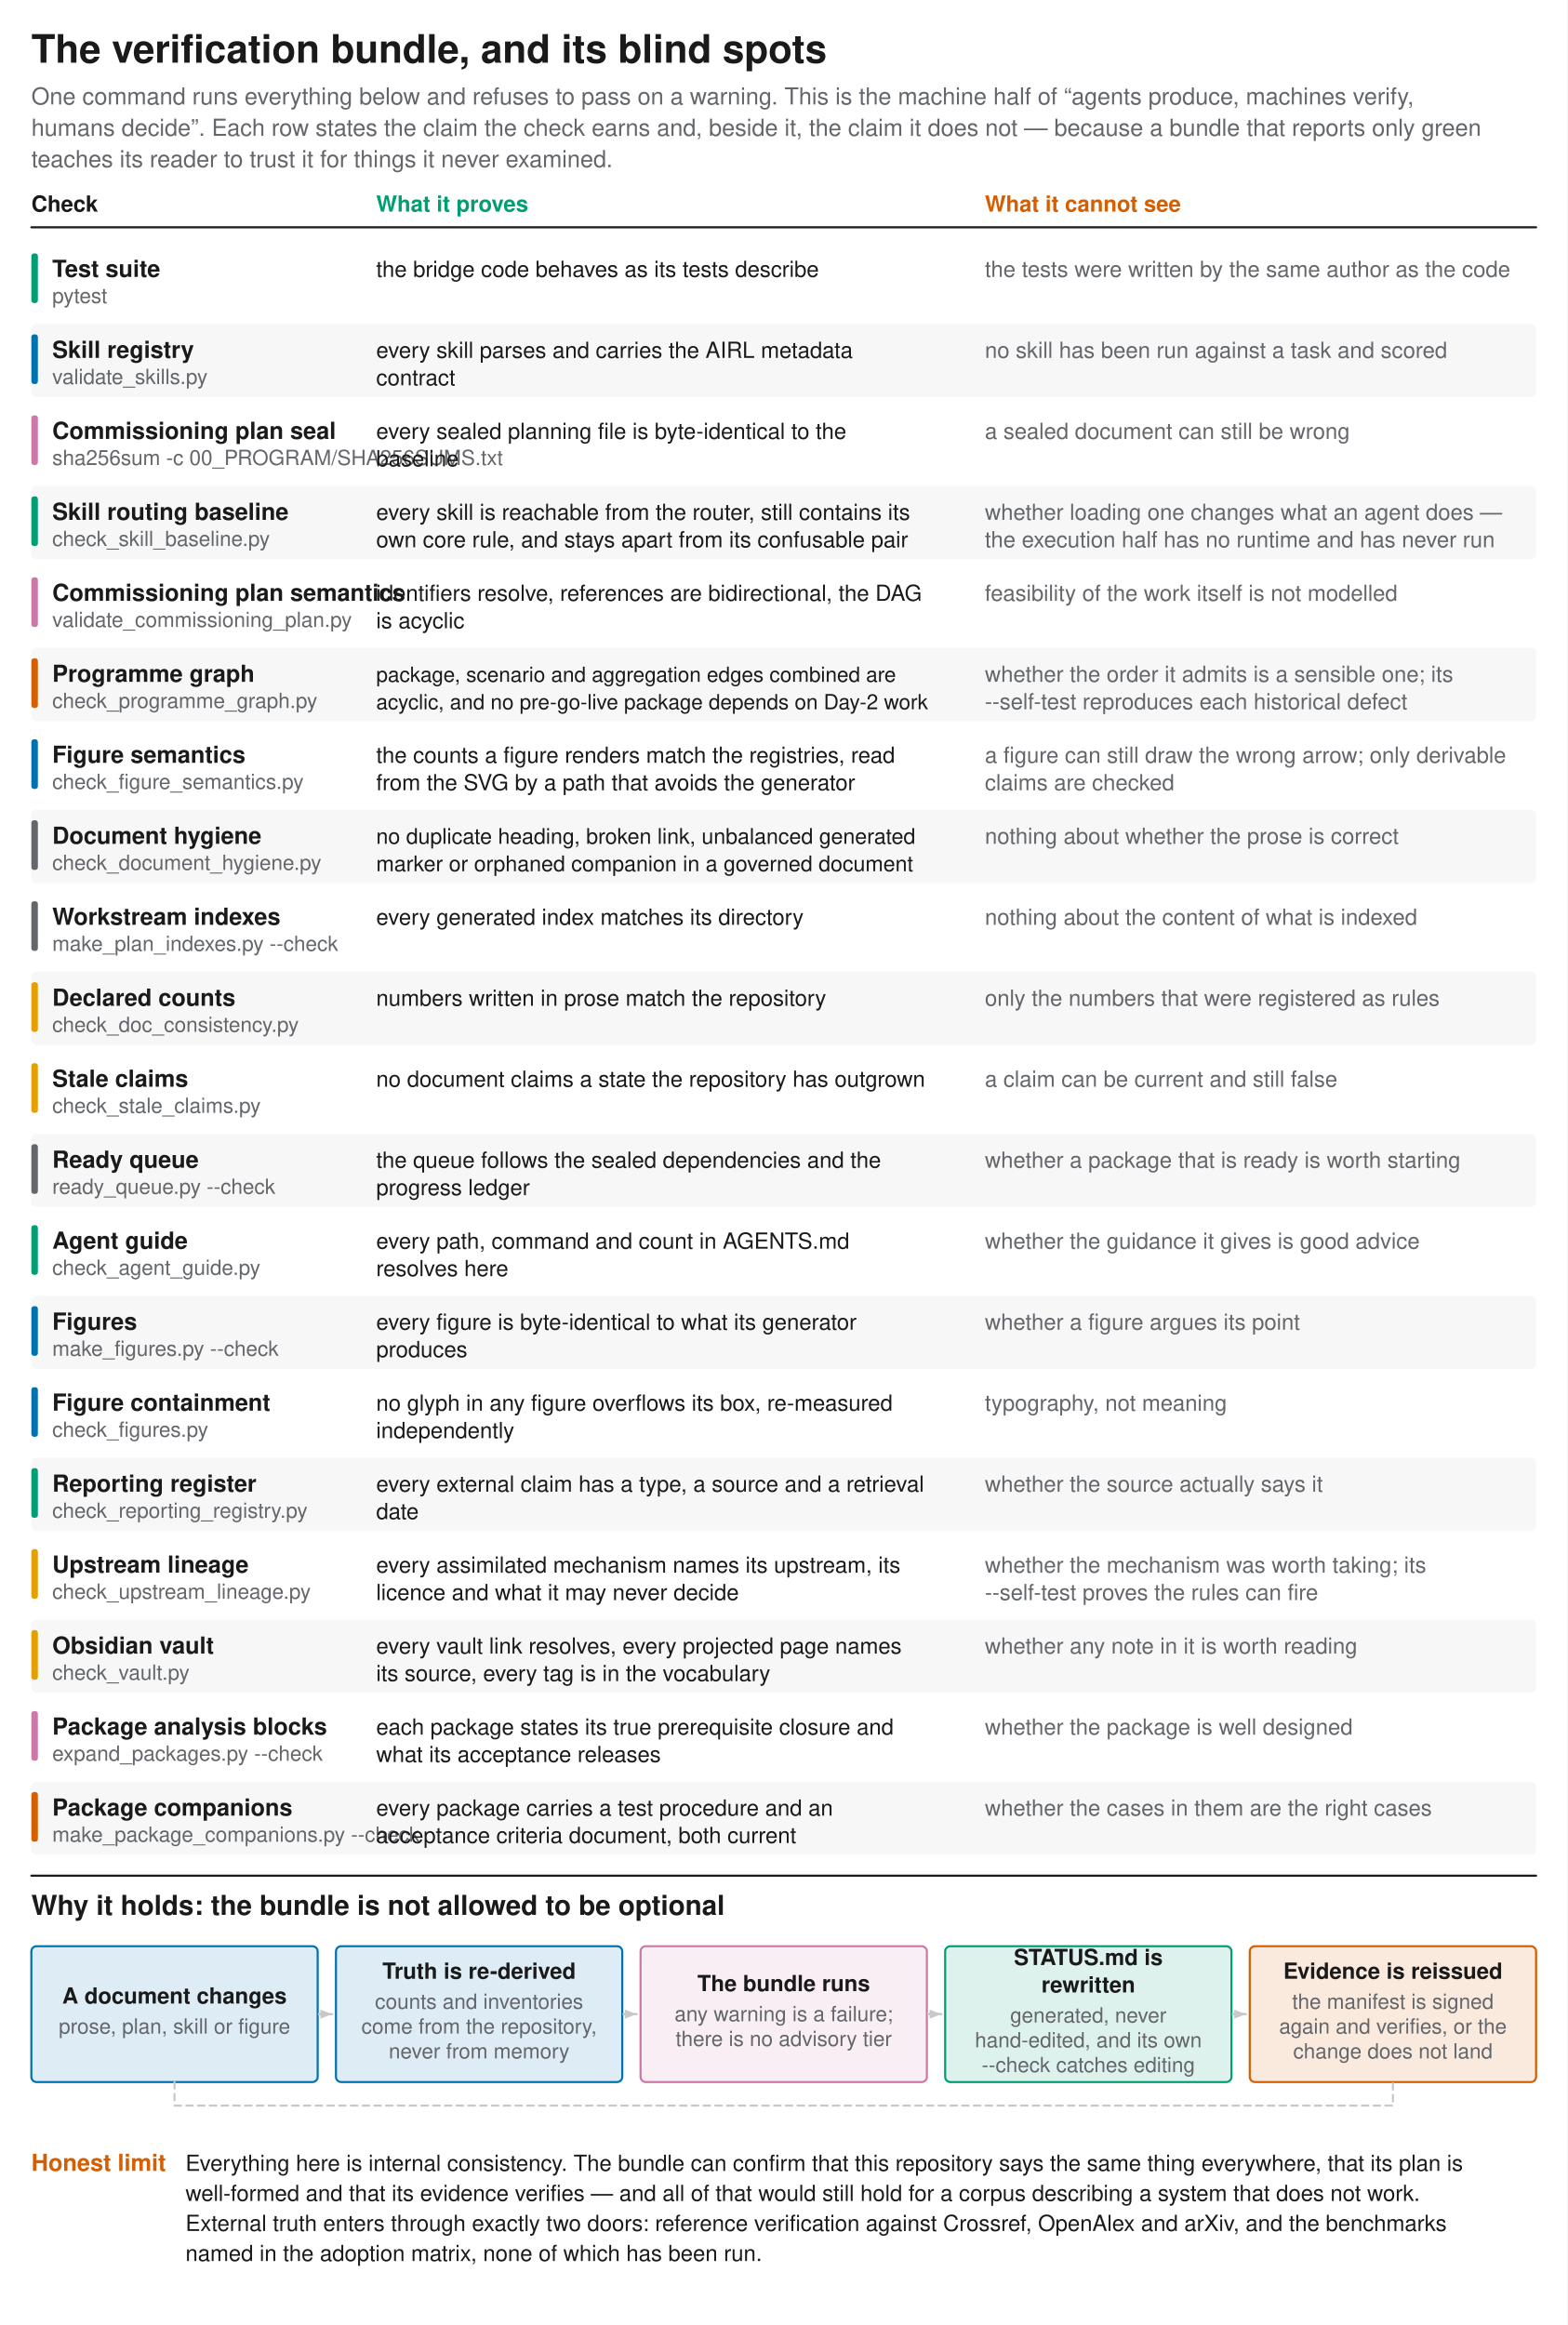
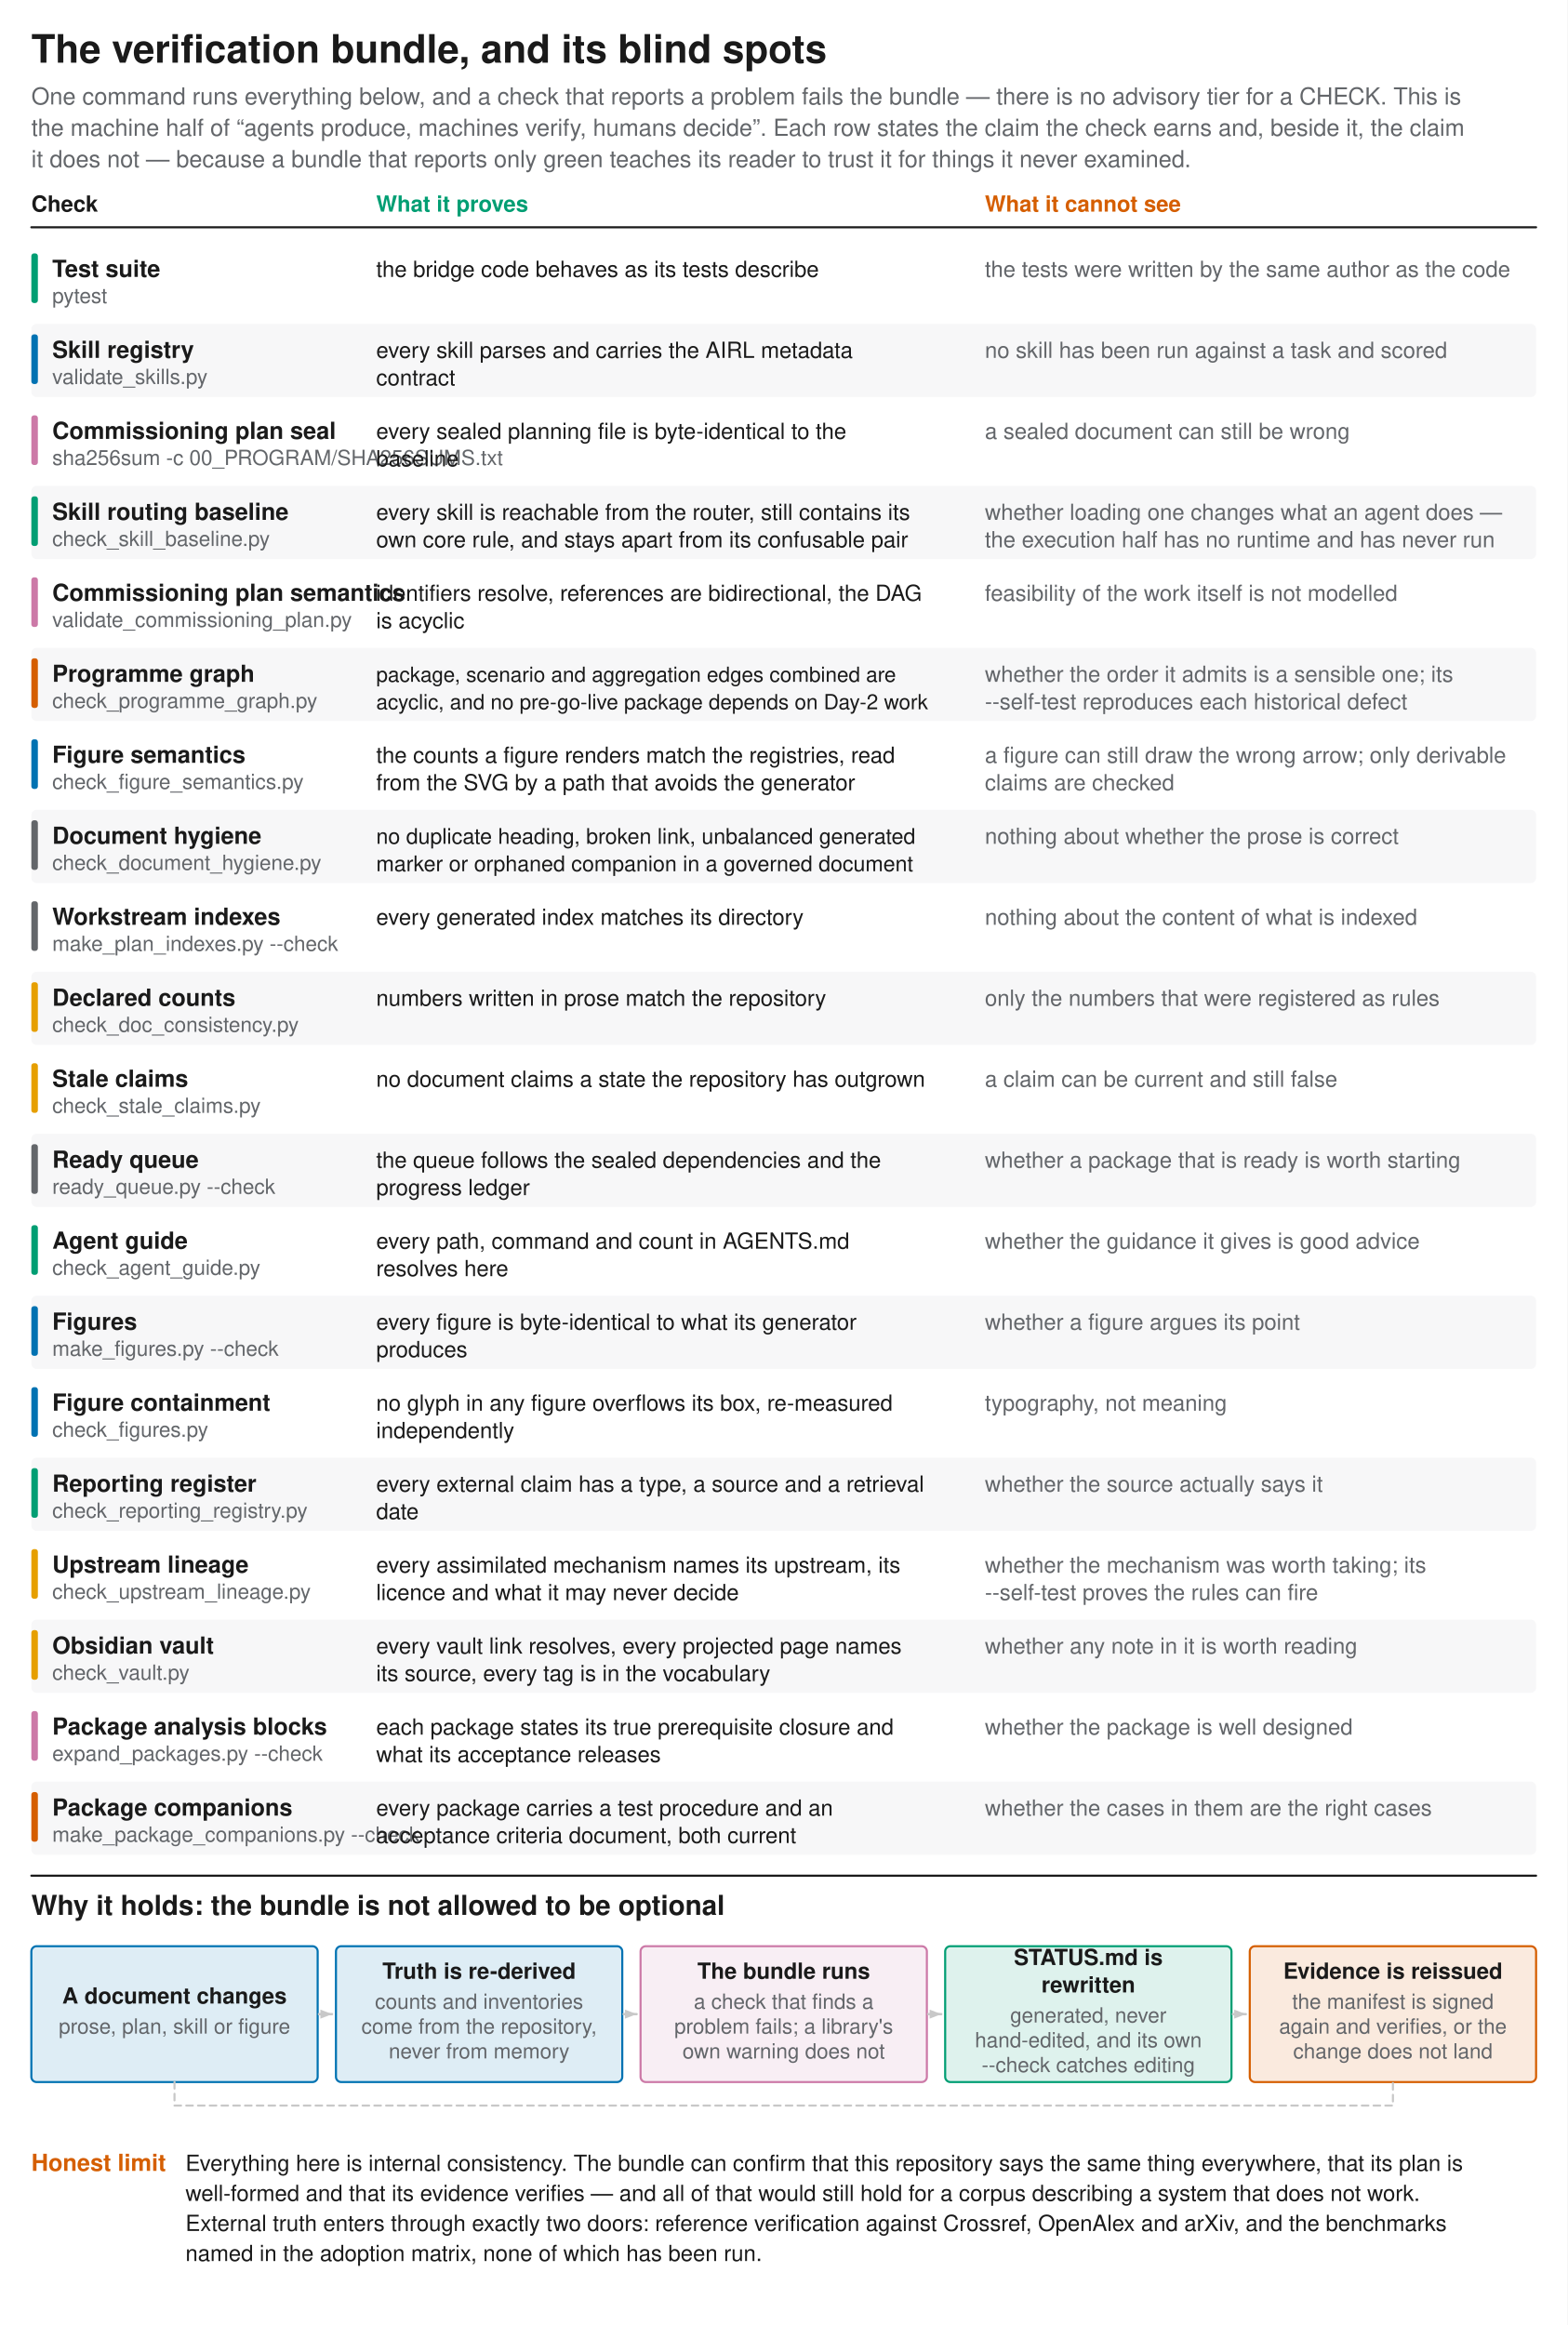
<svg xmlns="http://www.w3.org/2000/svg" viewBox="0 0 1200 1780" width="100%" role="img">
  <defs>
    <marker id="arrow" viewBox="0 0 10 10" refX="9" refY="5" markerWidth="7" markerHeight="7" orient="auto-start-reverse">
      <path d="M 0 1 L 9 5 L 0 9 z" fill="context-stroke" />
    </marker>
    <marker id="arrowsm" viewBox="0 0 10 10" refX="9" refY="5" markerWidth="5.5" markerHeight="5.5" orient="auto-start-reverse">
      <path d="M 0 1.5 L 9 5 L 0 8.5 z" fill="context-stroke" />
    </marker>
    <pattern id="hatch" width="7" height="7" patternTransform="rotate(45)" patternUnits="userSpaceOnUse">
      <line x1="0" y1="0" x2="0" y2="7" stroke="#C8C8C8" stroke-width="2.2" />
    </pattern>
  </defs>
  <rect width="1200" height="1780" fill="#FFFFFF" />
  <text x="24.0" y="48.0" font-family="Helvetica, Arial, 'Liberation Sans', 'DejaVu Sans', sans-serif" font-size="30" font-weight="700" font-style="normal" fill="#1A1A1A" text-anchor="start">The verification bundle, and its blind spots</text>
-   <text x="24.0" y="80.0" font-family="Helvetica, Arial, 'Liberation Sans', 'DejaVu Sans', sans-serif" font-size="18" font-weight="400" font-style="normal" fill="#63666A" text-anchor="start">One command runs everything below and refuses to pass on a warning. This is the machine half of “agents produce, machines verify,</text>
-   <text x="24.0" y="104.0" font-family="Helvetica, Arial, 'Liberation Sans', 'DejaVu Sans', sans-serif" font-size="18" font-weight="400" font-style="normal" fill="#63666A" text-anchor="start">humans decide”. Each row states the claim the check earns and, beside it, the claim it does not — because a bundle that reports only green</text>
-   <text x="24.0" y="128.0" font-family="Helvetica, Arial, 'Liberation Sans', 'DejaVu Sans', sans-serif" font-size="18" font-weight="400" font-style="normal" fill="#63666A" text-anchor="start">teaches its reader to trust it for things it never examined.</text>
+   <text x="24.0" y="80.0" font-family="Helvetica, Arial, 'Liberation Sans', 'DejaVu Sans', sans-serif" font-size="18" font-weight="400" font-style="normal" fill="#63666A" text-anchor="start">One command runs everything below, and a check that reports a problem fails the bundle — there is no advisory tier for a CHECK. This is</text>
+   <text x="24.0" y="104.0" font-family="Helvetica, Arial, 'Liberation Sans', 'DejaVu Sans', sans-serif" font-size="18" font-weight="400" font-style="normal" fill="#63666A" text-anchor="start">the machine half of “agents produce, machines verify, humans decide”. Each row states the claim the check earns and, beside it, the claim</text>
+   <text x="24.0" y="128.0" font-family="Helvetica, Arial, 'Liberation Sans', 'DejaVu Sans', sans-serif" font-size="18" font-weight="400" font-style="normal" fill="#63666A" text-anchor="start">it does not — because a bundle that reports only green teaches its reader to trust it for things it never examined.</text>
  <text x="24.0" y="162.0" font-family="Helvetica, Arial, 'Liberation Sans', 'DejaVu Sans', sans-serif" font-size="17" font-weight="700" font-style="normal" fill="#1A1A1A" text-anchor="start">Check</text>
  <text x="288.0" y="162.0" font-family="Helvetica, Arial, 'Liberation Sans', 'DejaVu Sans', sans-serif" font-size="17" font-weight="700" font-style="normal" fill="#009E73" text-anchor="start">What it proves</text>
  <text x="754.0" y="162.0" font-family="Helvetica, Arial, 'Liberation Sans', 'DejaVu Sans', sans-serif" font-size="17" font-weight="700" font-style="normal" fill="#D55E00" text-anchor="start">What it cannot see</text>
  <path d="M 24 174 L 1176 174" fill="none" stroke="#1A1A1A" stroke-width="1.6" stroke-linecap="round" stroke-linejoin="round" />
  <rect x="24.0" y="194.0" width="5.0" height="38.0" rx="2" fill="#009E73" stroke="none" stroke-width="0" />
  <text x="40.0" y="212.0" font-family="Helvetica, Arial, 'Liberation Sans', 'DejaVu Sans', sans-serif" font-size="18" font-weight="600" font-style="normal" fill="#1A1A1A" text-anchor="start">Test suite</text>
  <text x="40.0" y="232.0" font-family="Helvetica, Arial, 'Liberation Sans', 'DejaVu Sans', sans-serif" font-size="16" font-weight="400" font-style="normal" fill="#63666A" text-anchor="start">pytest</text>
  <text x="288.0" y="212.0" font-family="Helvetica, Arial, 'Liberation Sans', 'DejaVu Sans', sans-serif" font-size="17" font-weight="400" font-style="normal" fill="#1A1A1A" text-anchor="start">the bridge code behaves as its tests describe</text>
  <text x="754.0" y="212.0" font-family="Helvetica, Arial, 'Liberation Sans', 'DejaVu Sans', sans-serif" font-size="17" font-weight="400" font-style="normal" fill="#63666A" text-anchor="start">the tests were written by the same author as the code</text>
  <rect x="24.0" y="248.0" width="1152.0" height="56.0" rx="4" fill="#f7f7f8" stroke="none" stroke-width="0" />
  <rect x="24.0" y="256.0" width="5.0" height="38.0" rx="2" fill="#0072B2" stroke="none" stroke-width="0" />
  <text x="40.0" y="274.0" font-family="Helvetica, Arial, 'Liberation Sans', 'DejaVu Sans', sans-serif" font-size="18" font-weight="600" font-style="normal" fill="#1A1A1A" text-anchor="start">Skill registry</text>
  <text x="40.0" y="294.0" font-family="Helvetica, Arial, 'Liberation Sans', 'DejaVu Sans', sans-serif" font-size="16" font-weight="400" font-style="normal" fill="#63666A" text-anchor="start">validate_skills.py</text>
  <text x="288.0" y="274.0" font-family="Helvetica, Arial, 'Liberation Sans', 'DejaVu Sans', sans-serif" font-size="17" font-weight="400" font-style="normal" fill="#1A1A1A" text-anchor="start">every skill parses and carries the AIRL metadata</text>
  <text x="288.0" y="295.0" font-family="Helvetica, Arial, 'Liberation Sans', 'DejaVu Sans', sans-serif" font-size="17" font-weight="400" font-style="normal" fill="#1A1A1A" text-anchor="start">contract</text>
  <text x="754.0" y="274.0" font-family="Helvetica, Arial, 'Liberation Sans', 'DejaVu Sans', sans-serif" font-size="17" font-weight="400" font-style="normal" fill="#63666A" text-anchor="start">no skill has been run against a task and scored</text>
  <rect x="24.0" y="318.0" width="5.0" height="38.0" rx="2" fill="#CC79A7" stroke="none" stroke-width="0" />
  <text x="40.0" y="336.0" font-family="Helvetica, Arial, 'Liberation Sans', 'DejaVu Sans', sans-serif" font-size="18" font-weight="600" font-style="normal" fill="#1A1A1A" text-anchor="start">Commissioning plan seal</text>
  <text x="40.0" y="356.0" font-family="Helvetica, Arial, 'Liberation Sans', 'DejaVu Sans', sans-serif" font-size="16" font-weight="400" font-style="normal" fill="#63666A" text-anchor="start">sha256sum -c 00_PROGRAM/SHA256SUMS.txt</text>
  <text x="288.0" y="336.0" font-family="Helvetica, Arial, 'Liberation Sans', 'DejaVu Sans', sans-serif" font-size="17" font-weight="400" font-style="normal" fill="#1A1A1A" text-anchor="start">every sealed planning file is byte-identical to the</text>
  <text x="288.0" y="357.0" font-family="Helvetica, Arial, 'Liberation Sans', 'DejaVu Sans', sans-serif" font-size="17" font-weight="400" font-style="normal" fill="#1A1A1A" text-anchor="start">baseline</text>
  <text x="754.0" y="336.0" font-family="Helvetica, Arial, 'Liberation Sans', 'DejaVu Sans', sans-serif" font-size="17" font-weight="400" font-style="normal" fill="#63666A" text-anchor="start">a sealed document can still be wrong</text>
  <rect x="24.0" y="372.0" width="1152.0" height="56.0" rx="4" fill="#f7f7f8" stroke="none" stroke-width="0" />
  <rect x="24.0" y="380.0" width="5.0" height="38.0" rx="2" fill="#009E73" stroke="none" stroke-width="0" />
  <text x="40.0" y="398.0" font-family="Helvetica, Arial, 'Liberation Sans', 'DejaVu Sans', sans-serif" font-size="18" font-weight="600" font-style="normal" fill="#1A1A1A" text-anchor="start">Skill routing baseline</text>
  <text x="40.0" y="418.0" font-family="Helvetica, Arial, 'Liberation Sans', 'DejaVu Sans', sans-serif" font-size="16" font-weight="400" font-style="normal" fill="#63666A" text-anchor="start">check_skill_baseline.py</text>
  <text x="288.0" y="398.0" font-family="Helvetica, Arial, 'Liberation Sans', 'DejaVu Sans', sans-serif" font-size="17" font-weight="400" font-style="normal" fill="#1A1A1A" text-anchor="start">every skill is reachable from the router, still contains its</text>
  <text x="288.0" y="419.0" font-family="Helvetica, Arial, 'Liberation Sans', 'DejaVu Sans', sans-serif" font-size="17" font-weight="400" font-style="normal" fill="#1A1A1A" text-anchor="start">own core rule, and stays apart from its confusable pair</text>
  <text x="754.0" y="398.0" font-family="Helvetica, Arial, 'Liberation Sans', 'DejaVu Sans', sans-serif" font-size="17" font-weight="400" font-style="normal" fill="#63666A" text-anchor="start">whether loading one changes what an agent does —</text>
  <text x="754.0" y="419.0" font-family="Helvetica, Arial, 'Liberation Sans', 'DejaVu Sans', sans-serif" font-size="17" font-weight="400" font-style="normal" fill="#63666A" text-anchor="start">the execution half has no runtime and has never run</text>
  <rect x="24.0" y="442.0" width="5.0" height="38.0" rx="2" fill="#CC79A7" stroke="none" stroke-width="0" />
  <text x="40.0" y="460.0" font-family="Helvetica, Arial, 'Liberation Sans', 'DejaVu Sans', sans-serif" font-size="18" font-weight="600" font-style="normal" fill="#1A1A1A" text-anchor="start">Commissioning plan semantics</text>
  <text x="40.0" y="480.0" font-family="Helvetica, Arial, 'Liberation Sans', 'DejaVu Sans', sans-serif" font-size="16" font-weight="400" font-style="normal" fill="#63666A" text-anchor="start">validate_commissioning_plan.py</text>
  <text x="288.0" y="460.0" font-family="Helvetica, Arial, 'Liberation Sans', 'DejaVu Sans', sans-serif" font-size="17" font-weight="400" font-style="normal" fill="#1A1A1A" text-anchor="start">identifiers resolve, references are bidirectional, the DAG</text>
  <text x="288.0" y="481.0" font-family="Helvetica, Arial, 'Liberation Sans', 'DejaVu Sans', sans-serif" font-size="17" font-weight="400" font-style="normal" fill="#1A1A1A" text-anchor="start">is acyclic</text>
  <text x="754.0" y="460.0" font-family="Helvetica, Arial, 'Liberation Sans', 'DejaVu Sans', sans-serif" font-size="17" font-weight="400" font-style="normal" fill="#63666A" text-anchor="start">feasibility of the work itself is not modelled</text>
  <rect x="24.0" y="496.0" width="1152.0" height="56.0" rx="4" fill="#f7f7f8" stroke="none" stroke-width="0" />
  <rect x="24.0" y="504.0" width="5.0" height="38.0" rx="2" fill="#D55E00" stroke="none" stroke-width="0" />
  <text x="40.0" y="522.0" font-family="Helvetica, Arial, 'Liberation Sans', 'DejaVu Sans', sans-serif" font-size="18" font-weight="600" font-style="normal" fill="#1A1A1A" text-anchor="start">Programme graph</text>
  <text x="40.0" y="542.0" font-family="Helvetica, Arial, 'Liberation Sans', 'DejaVu Sans', sans-serif" font-size="16" font-weight="400" font-style="normal" fill="#63666A" text-anchor="start">check_programme_graph.py</text>
  <text x="288.0" y="522.0" font-family="Helvetica, Arial, 'Liberation Sans', 'DejaVu Sans', sans-serif" font-size="16" font-weight="400" font-style="normal" fill="#1A1A1A" text-anchor="start">package, scenario and aggregation edges combined are</text>
  <text x="288.0" y="543.0" font-family="Helvetica, Arial, 'Liberation Sans', 'DejaVu Sans', sans-serif" font-size="16" font-weight="400" font-style="normal" fill="#1A1A1A" text-anchor="start">acyclic, and no pre-go-live package depends on Day-2 work</text>
  <text x="754.0" y="522.0" font-family="Helvetica, Arial, 'Liberation Sans', 'DejaVu Sans', sans-serif" font-size="17" font-weight="400" font-style="normal" fill="#63666A" text-anchor="start">whether the order it admits is a sensible one; its</text>
  <text x="754.0" y="543.0" font-family="Helvetica, Arial, 'Liberation Sans', 'DejaVu Sans', sans-serif" font-size="17" font-weight="400" font-style="normal" fill="#63666A" text-anchor="start">--self-test reproduces each historical defect</text>
  <rect x="24.0" y="566.0" width="5.0" height="38.0" rx="2" fill="#0072B2" stroke="none" stroke-width="0" />
  <text x="40.0" y="584.0" font-family="Helvetica, Arial, 'Liberation Sans', 'DejaVu Sans', sans-serif" font-size="18" font-weight="600" font-style="normal" fill="#1A1A1A" text-anchor="start">Figure semantics</text>
  <text x="40.0" y="604.0" font-family="Helvetica, Arial, 'Liberation Sans', 'DejaVu Sans', sans-serif" font-size="16" font-weight="400" font-style="normal" fill="#63666A" text-anchor="start">check_figure_semantics.py</text>
  <text x="288.0" y="584.0" font-family="Helvetica, Arial, 'Liberation Sans', 'DejaVu Sans', sans-serif" font-size="17" font-weight="400" font-style="normal" fill="#1A1A1A" text-anchor="start">the counts a figure renders match the registries, read</text>
  <text x="288.0" y="605.0" font-family="Helvetica, Arial, 'Liberation Sans', 'DejaVu Sans', sans-serif" font-size="17" font-weight="400" font-style="normal" fill="#1A1A1A" text-anchor="start">from the SVG by a path that avoids the generator</text>
  <text x="754.0" y="584.0" font-family="Helvetica, Arial, 'Liberation Sans', 'DejaVu Sans', sans-serif" font-size="17" font-weight="400" font-style="normal" fill="#63666A" text-anchor="start">a figure can still draw the wrong arrow; only derivable</text>
  <text x="754.0" y="605.0" font-family="Helvetica, Arial, 'Liberation Sans', 'DejaVu Sans', sans-serif" font-size="17" font-weight="400" font-style="normal" fill="#63666A" text-anchor="start">claims are checked</text>
  <rect x="24.0" y="620.0" width="1152.0" height="56.0" rx="4" fill="#f7f7f8" stroke="none" stroke-width="0" />
  <rect x="24.0" y="628.0" width="5.0" height="38.0" rx="2" fill="#63666A" stroke="none" stroke-width="0" />
  <text x="40.0" y="646.0" font-family="Helvetica, Arial, 'Liberation Sans', 'DejaVu Sans', sans-serif" font-size="18" font-weight="600" font-style="normal" fill="#1A1A1A" text-anchor="start">Document hygiene</text>
  <text x="40.0" y="666.0" font-family="Helvetica, Arial, 'Liberation Sans', 'DejaVu Sans', sans-serif" font-size="16" font-weight="400" font-style="normal" fill="#63666A" text-anchor="start">check_document_hygiene.py</text>
  <text x="288.0" y="646.0" font-family="Helvetica, Arial, 'Liberation Sans', 'DejaVu Sans', sans-serif" font-size="16.5" font-weight="400" font-style="normal" fill="#1A1A1A" text-anchor="start">no duplicate heading, broken link, unbalanced generated</text>
  <text x="288.0" y="667.0" font-family="Helvetica, Arial, 'Liberation Sans', 'DejaVu Sans', sans-serif" font-size="16.5" font-weight="400" font-style="normal" fill="#1A1A1A" text-anchor="start">marker or orphaned companion in a governed document</text>
  <text x="754.0" y="646.0" font-family="Helvetica, Arial, 'Liberation Sans', 'DejaVu Sans', sans-serif" font-size="17" font-weight="400" font-style="normal" fill="#63666A" text-anchor="start">nothing about whether the prose is correct</text>
  <rect x="24.0" y="690.0" width="5.0" height="38.0" rx="2" fill="#63666A" stroke="none" stroke-width="0" />
  <text x="40.0" y="708.0" font-family="Helvetica, Arial, 'Liberation Sans', 'DejaVu Sans', sans-serif" font-size="18" font-weight="600" font-style="normal" fill="#1A1A1A" text-anchor="start">Workstream indexes</text>
  <text x="40.0" y="728.0" font-family="Helvetica, Arial, 'Liberation Sans', 'DejaVu Sans', sans-serif" font-size="16" font-weight="400" font-style="normal" fill="#63666A" text-anchor="start">make_plan_indexes.py --check</text>
  <text x="288.0" y="708.0" font-family="Helvetica, Arial, 'Liberation Sans', 'DejaVu Sans', sans-serif" font-size="17" font-weight="400" font-style="normal" fill="#1A1A1A" text-anchor="start">every generated index matches its directory</text>
  <text x="754.0" y="708.0" font-family="Helvetica, Arial, 'Liberation Sans', 'DejaVu Sans', sans-serif" font-size="17" font-weight="400" font-style="normal" fill="#63666A" text-anchor="start">nothing about the content of what is indexed</text>
  <rect x="24.0" y="744.0" width="1152.0" height="56.0" rx="4" fill="#f7f7f8" stroke="none" stroke-width="0" />
  <rect x="24.0" y="752.0" width="5.0" height="38.0" rx="2" fill="#E69F00" stroke="none" stroke-width="0" />
  <text x="40.0" y="770.0" font-family="Helvetica, Arial, 'Liberation Sans', 'DejaVu Sans', sans-serif" font-size="18" font-weight="600" font-style="normal" fill="#1A1A1A" text-anchor="start">Declared counts</text>
  <text x="40.0" y="790.0" font-family="Helvetica, Arial, 'Liberation Sans', 'DejaVu Sans', sans-serif" font-size="16" font-weight="400" font-style="normal" fill="#63666A" text-anchor="start">check_doc_consistency.py</text>
  <text x="288.0" y="770.0" font-family="Helvetica, Arial, 'Liberation Sans', 'DejaVu Sans', sans-serif" font-size="17" font-weight="400" font-style="normal" fill="#1A1A1A" text-anchor="start">numbers written in prose match the repository</text>
  <text x="754.0" y="770.0" font-family="Helvetica, Arial, 'Liberation Sans', 'DejaVu Sans', sans-serif" font-size="17" font-weight="400" font-style="normal" fill="#63666A" text-anchor="start">only the numbers that were registered as rules</text>
  <rect x="24.0" y="814.0" width="5.0" height="38.0" rx="2" fill="#E69F00" stroke="none" stroke-width="0" />
  <text x="40.0" y="832.0" font-family="Helvetica, Arial, 'Liberation Sans', 'DejaVu Sans', sans-serif" font-size="18" font-weight="600" font-style="normal" fill="#1A1A1A" text-anchor="start">Stale claims</text>
  <text x="40.0" y="852.0" font-family="Helvetica, Arial, 'Liberation Sans', 'DejaVu Sans', sans-serif" font-size="16" font-weight="400" font-style="normal" fill="#63666A" text-anchor="start">check_stale_claims.py</text>
  <text x="288.0" y="832.0" font-family="Helvetica, Arial, 'Liberation Sans', 'DejaVu Sans', sans-serif" font-size="17" font-weight="400" font-style="normal" fill="#1A1A1A" text-anchor="start">no document claims a state the repository has outgrown</text>
  <text x="754.0" y="832.0" font-family="Helvetica, Arial, 'Liberation Sans', 'DejaVu Sans', sans-serif" font-size="17" font-weight="400" font-style="normal" fill="#63666A" text-anchor="start">a claim can be current and still false</text>
  <rect x="24.0" y="868.0" width="1152.0" height="56.0" rx="4" fill="#f7f7f8" stroke="none" stroke-width="0" />
  <rect x="24.0" y="876.0" width="5.0" height="38.0" rx="2" fill="#63666A" stroke="none" stroke-width="0" />
  <text x="40.0" y="894.0" font-family="Helvetica, Arial, 'Liberation Sans', 'DejaVu Sans', sans-serif" font-size="18" font-weight="600" font-style="normal" fill="#1A1A1A" text-anchor="start">Ready queue</text>
  <text x="40.0" y="914.0" font-family="Helvetica, Arial, 'Liberation Sans', 'DejaVu Sans', sans-serif" font-size="16" font-weight="400" font-style="normal" fill="#63666A" text-anchor="start">ready_queue.py --check</text>
  <text x="288.0" y="894.0" font-family="Helvetica, Arial, 'Liberation Sans', 'DejaVu Sans', sans-serif" font-size="17" font-weight="400" font-style="normal" fill="#1A1A1A" text-anchor="start">the queue follows the sealed dependencies and the</text>
  <text x="288.0" y="915.0" font-family="Helvetica, Arial, 'Liberation Sans', 'DejaVu Sans', sans-serif" font-size="17" font-weight="400" font-style="normal" fill="#1A1A1A" text-anchor="start">progress ledger</text>
  <text x="754.0" y="894.0" font-family="Helvetica, Arial, 'Liberation Sans', 'DejaVu Sans', sans-serif" font-size="17" font-weight="400" font-style="normal" fill="#63666A" text-anchor="start">whether a package that is ready is worth starting</text>
  <rect x="24.0" y="938.0" width="5.0" height="38.0" rx="2" fill="#009E73" stroke="none" stroke-width="0" />
  <text x="40.0" y="956.0" font-family="Helvetica, Arial, 'Liberation Sans', 'DejaVu Sans', sans-serif" font-size="18" font-weight="600" font-style="normal" fill="#1A1A1A" text-anchor="start">Agent guide</text>
  <text x="40.0" y="976.0" font-family="Helvetica, Arial, 'Liberation Sans', 'DejaVu Sans', sans-serif" font-size="16" font-weight="400" font-style="normal" fill="#63666A" text-anchor="start">check_agent_guide.py</text>
  <text x="288.0" y="956.0" font-family="Helvetica, Arial, 'Liberation Sans', 'DejaVu Sans', sans-serif" font-size="17" font-weight="400" font-style="normal" fill="#1A1A1A" text-anchor="start">every path, command and count in AGENTS.md</text>
  <text x="288.0" y="977.0" font-family="Helvetica, Arial, 'Liberation Sans', 'DejaVu Sans', sans-serif" font-size="17" font-weight="400" font-style="normal" fill="#1A1A1A" text-anchor="start">resolves here</text>
  <text x="754.0" y="956.0" font-family="Helvetica, Arial, 'Liberation Sans', 'DejaVu Sans', sans-serif" font-size="17" font-weight="400" font-style="normal" fill="#63666A" text-anchor="start">whether the guidance it gives is good advice</text>
  <rect x="24.0" y="992.0" width="1152.0" height="56.0" rx="4" fill="#f7f7f8" stroke="none" stroke-width="0" />
  <rect x="24.0" y="1000.0" width="5.0" height="38.0" rx="2" fill="#0072B2" stroke="none" stroke-width="0" />
  <text x="40.0" y="1018.0" font-family="Helvetica, Arial, 'Liberation Sans', 'DejaVu Sans', sans-serif" font-size="18" font-weight="600" font-style="normal" fill="#1A1A1A" text-anchor="start">Figures</text>
  <text x="40.0" y="1038.0" font-family="Helvetica, Arial, 'Liberation Sans', 'DejaVu Sans', sans-serif" font-size="16" font-weight="400" font-style="normal" fill="#63666A" text-anchor="start">make_figures.py --check</text>
  <text x="288.0" y="1018.0" font-family="Helvetica, Arial, 'Liberation Sans', 'DejaVu Sans', sans-serif" font-size="17" font-weight="400" font-style="normal" fill="#1A1A1A" text-anchor="start">every figure is byte-identical to what its generator</text>
  <text x="288.0" y="1039.0" font-family="Helvetica, Arial, 'Liberation Sans', 'DejaVu Sans', sans-serif" font-size="17" font-weight="400" font-style="normal" fill="#1A1A1A" text-anchor="start">produces</text>
  <text x="754.0" y="1018.0" font-family="Helvetica, Arial, 'Liberation Sans', 'DejaVu Sans', sans-serif" font-size="17" font-weight="400" font-style="normal" fill="#63666A" text-anchor="start">whether a figure argues its point</text>
  <rect x="24.0" y="1062.0" width="5.0" height="38.0" rx="2" fill="#0072B2" stroke="none" stroke-width="0" />
  <text x="40.0" y="1080.0" font-family="Helvetica, Arial, 'Liberation Sans', 'DejaVu Sans', sans-serif" font-size="18" font-weight="600" font-style="normal" fill="#1A1A1A" text-anchor="start">Figure containment</text>
  <text x="40.0" y="1100.0" font-family="Helvetica, Arial, 'Liberation Sans', 'DejaVu Sans', sans-serif" font-size="16" font-weight="400" font-style="normal" fill="#63666A" text-anchor="start">check_figures.py</text>
  <text x="288.0" y="1080.0" font-family="Helvetica, Arial, 'Liberation Sans', 'DejaVu Sans', sans-serif" font-size="17" font-weight="400" font-style="normal" fill="#1A1A1A" text-anchor="start">no glyph in any figure overflows its box, re-measured</text>
  <text x="288.0" y="1101.0" font-family="Helvetica, Arial, 'Liberation Sans', 'DejaVu Sans', sans-serif" font-size="17" font-weight="400" font-style="normal" fill="#1A1A1A" text-anchor="start">independently</text>
  <text x="754.0" y="1080.0" font-family="Helvetica, Arial, 'Liberation Sans', 'DejaVu Sans', sans-serif" font-size="17" font-weight="400" font-style="normal" fill="#63666A" text-anchor="start">typography, not meaning</text>
  <rect x="24.0" y="1116.0" width="1152.0" height="56.0" rx="4" fill="#f7f7f8" stroke="none" stroke-width="0" />
  <rect x="24.0" y="1124.0" width="5.0" height="38.0" rx="2" fill="#009E73" stroke="none" stroke-width="0" />
  <text x="40.0" y="1142.0" font-family="Helvetica, Arial, 'Liberation Sans', 'DejaVu Sans', sans-serif" font-size="18" font-weight="600" font-style="normal" fill="#1A1A1A" text-anchor="start">Reporting register</text>
  <text x="40.0" y="1162.0" font-family="Helvetica, Arial, 'Liberation Sans', 'DejaVu Sans', sans-serif" font-size="16" font-weight="400" font-style="normal" fill="#63666A" text-anchor="start">check_reporting_registry.py</text>
  <text x="288.0" y="1142.0" font-family="Helvetica, Arial, 'Liberation Sans', 'DejaVu Sans', sans-serif" font-size="17" font-weight="400" font-style="normal" fill="#1A1A1A" text-anchor="start">every external claim has a type, a source and a retrieval</text>
  <text x="288.0" y="1163.0" font-family="Helvetica, Arial, 'Liberation Sans', 'DejaVu Sans', sans-serif" font-size="17" font-weight="400" font-style="normal" fill="#1A1A1A" text-anchor="start">date</text>
  <text x="754.0" y="1142.0" font-family="Helvetica, Arial, 'Liberation Sans', 'DejaVu Sans', sans-serif" font-size="17" font-weight="400" font-style="normal" fill="#63666A" text-anchor="start">whether the source actually says it</text>
  <rect x="24.0" y="1186.0" width="5.0" height="38.0" rx="2" fill="#E69F00" stroke="none" stroke-width="0" />
  <text x="40.0" y="1204.0" font-family="Helvetica, Arial, 'Liberation Sans', 'DejaVu Sans', sans-serif" font-size="18" font-weight="600" font-style="normal" fill="#1A1A1A" text-anchor="start">Upstream lineage</text>
  <text x="40.0" y="1224.0" font-family="Helvetica, Arial, 'Liberation Sans', 'DejaVu Sans', sans-serif" font-size="16" font-weight="400" font-style="normal" fill="#63666A" text-anchor="start">check_upstream_lineage.py</text>
  <text x="288.0" y="1204.0" font-family="Helvetica, Arial, 'Liberation Sans', 'DejaVu Sans', sans-serif" font-size="17" font-weight="400" font-style="normal" fill="#1A1A1A" text-anchor="start">every assimilated mechanism names its upstream, its</text>
  <text x="288.0" y="1225.0" font-family="Helvetica, Arial, 'Liberation Sans', 'DejaVu Sans', sans-serif" font-size="17" font-weight="400" font-style="normal" fill="#1A1A1A" text-anchor="start">licence and what it may never decide</text>
  <text x="754.0" y="1204.0" font-family="Helvetica, Arial, 'Liberation Sans', 'DejaVu Sans', sans-serif" font-size="17" font-weight="400" font-style="normal" fill="#63666A" text-anchor="start">whether the mechanism was worth taking; its</text>
  <text x="754.0" y="1225.0" font-family="Helvetica, Arial, 'Liberation Sans', 'DejaVu Sans', sans-serif" font-size="17" font-weight="400" font-style="normal" fill="#63666A" text-anchor="start">--self-test proves the rules can fire</text>
  <rect x="24.0" y="1240.0" width="1152.0" height="56.0" rx="4" fill="#f7f7f8" stroke="none" stroke-width="0" />
  <rect x="24.0" y="1248.0" width="5.0" height="38.0" rx="2" fill="#E69F00" stroke="none" stroke-width="0" />
  <text x="40.0" y="1266.0" font-family="Helvetica, Arial, 'Liberation Sans', 'DejaVu Sans', sans-serif" font-size="18" font-weight="600" font-style="normal" fill="#1A1A1A" text-anchor="start">Obsidian vault</text>
  <text x="40.0" y="1286.0" font-family="Helvetica, Arial, 'Liberation Sans', 'DejaVu Sans', sans-serif" font-size="16" font-weight="400" font-style="normal" fill="#63666A" text-anchor="start">check_vault.py</text>
  <text x="288.0" y="1266.0" font-family="Helvetica, Arial, 'Liberation Sans', 'DejaVu Sans', sans-serif" font-size="17" font-weight="400" font-style="normal" fill="#1A1A1A" text-anchor="start">every vault link resolves, every projected page names</text>
  <text x="288.0" y="1287.0" font-family="Helvetica, Arial, 'Liberation Sans', 'DejaVu Sans', sans-serif" font-size="17" font-weight="400" font-style="normal" fill="#1A1A1A" text-anchor="start">its source, every tag is in the vocabulary</text>
  <text x="754.0" y="1266.0" font-family="Helvetica, Arial, 'Liberation Sans', 'DejaVu Sans', sans-serif" font-size="17" font-weight="400" font-style="normal" fill="#63666A" text-anchor="start">whether any note in it is worth reading</text>
  <rect x="24.0" y="1310.0" width="5.0" height="38.0" rx="2" fill="#CC79A7" stroke="none" stroke-width="0" />
  <text x="40.0" y="1328.0" font-family="Helvetica, Arial, 'Liberation Sans', 'DejaVu Sans', sans-serif" font-size="18" font-weight="600" font-style="normal" fill="#1A1A1A" text-anchor="start">Package analysis blocks</text>
  <text x="40.0" y="1348.0" font-family="Helvetica, Arial, 'Liberation Sans', 'DejaVu Sans', sans-serif" font-size="16" font-weight="400" font-style="normal" fill="#63666A" text-anchor="start">expand_packages.py --check</text>
  <text x="288.0" y="1328.0" font-family="Helvetica, Arial, 'Liberation Sans', 'DejaVu Sans', sans-serif" font-size="17" font-weight="400" font-style="normal" fill="#1A1A1A" text-anchor="start">each package states its true prerequisite closure and</text>
  <text x="288.0" y="1349.0" font-family="Helvetica, Arial, 'Liberation Sans', 'DejaVu Sans', sans-serif" font-size="17" font-weight="400" font-style="normal" fill="#1A1A1A" text-anchor="start">what its acceptance releases</text>
  <text x="754.0" y="1328.0" font-family="Helvetica, Arial, 'Liberation Sans', 'DejaVu Sans', sans-serif" font-size="17" font-weight="400" font-style="normal" fill="#63666A" text-anchor="start">whether the package is well designed</text>
  <rect x="24.0" y="1364.0" width="1152.0" height="56.0" rx="4" fill="#f7f7f8" stroke="none" stroke-width="0" />
  <rect x="24.0" y="1372.0" width="5.0" height="38.0" rx="2" fill="#D55E00" stroke="none" stroke-width="0" />
  <text x="40.0" y="1390.0" font-family="Helvetica, Arial, 'Liberation Sans', 'DejaVu Sans', sans-serif" font-size="18" font-weight="600" font-style="normal" fill="#1A1A1A" text-anchor="start">Package companions</text>
  <text x="40.0" y="1410.0" font-family="Helvetica, Arial, 'Liberation Sans', 'DejaVu Sans', sans-serif" font-size="16" font-weight="400" font-style="normal" fill="#63666A" text-anchor="start">make_package_companions.py --check</text>
  <text x="288.0" y="1390.0" font-family="Helvetica, Arial, 'Liberation Sans', 'DejaVu Sans', sans-serif" font-size="17" font-weight="400" font-style="normal" fill="#1A1A1A" text-anchor="start">every package carries a test procedure and an</text>
  <text x="288.0" y="1411.0" font-family="Helvetica, Arial, 'Liberation Sans', 'DejaVu Sans', sans-serif" font-size="17" font-weight="400" font-style="normal" fill="#1A1A1A" text-anchor="start">acceptance criteria document, both current</text>
  <text x="754.0" y="1390.0" font-family="Helvetica, Arial, 'Liberation Sans', 'DejaVu Sans', sans-serif" font-size="17" font-weight="400" font-style="normal" fill="#63666A" text-anchor="start">whether the cases in them are the right cases</text>
  <path d="M 24 1436 L 1176 1436" fill="none" stroke="#1A1A1A" stroke-width="1.6" stroke-linecap="round" stroke-linejoin="round" />
  <text x="24.0" y="1466.0" font-family="Helvetica, Arial, 'Liberation Sans', 'DejaVu Sans', sans-serif" font-size="21" font-weight="700" font-style="normal" fill="#1A1A1A" text-anchor="start">Why it holds: the bundle is not allowed to be optional</text>
  <rect x="24.0" y="1490.0" width="219.2" height="104.0" rx="4" fill="#deedf5" stroke="#0072B2" stroke-width="1.6" />
  <text x="133.6" y="1533.9" font-family="Helvetica, Arial, 'Liberation Sans', 'DejaVu Sans', sans-serif" font-size="17" font-weight="600" font-style="normal" fill="#1A1A1A" text-anchor="middle">A document changes</text>
  <text x="133.6" y="1556.9" font-family="Helvetica, Arial, 'Liberation Sans', 'DejaVu Sans', sans-serif" font-size="16" font-weight="400" font-style="normal" fill="#63666A" text-anchor="middle">prose, plan, skill or figure</text>
  <rect x="257.2" y="1490.0" width="219.2" height="104.0" rx="4" fill="#deedf5" stroke="#0072B2" stroke-width="1.6" />
  <text x="366.8" y="1514.9" font-family="Helvetica, Arial, 'Liberation Sans', 'DejaVu Sans', sans-serif" font-size="17" font-weight="600" font-style="normal" fill="#1A1A1A" text-anchor="middle">Truth is re-derived</text>
  <text x="366.8" y="1537.9" font-family="Helvetica, Arial, 'Liberation Sans', 'DejaVu Sans', sans-serif" font-size="16" font-weight="400" font-style="normal" fill="#63666A" text-anchor="middle">counts and inventories</text>
  <text x="366.8" y="1556.9" font-family="Helvetica, Arial, 'Liberation Sans', 'DejaVu Sans', sans-serif" font-size="16" font-weight="400" font-style="normal" fill="#63666A" text-anchor="middle">come from the repository,</text>
  <text x="366.8" y="1575.9" font-family="Helvetica, Arial, 'Liberation Sans', 'DejaVu Sans', sans-serif" font-size="16" font-weight="400" font-style="normal" fill="#63666A" text-anchor="middle">never from memory</text>
  <path d="M 244.2 1542 L 254.2 1542" fill="none" stroke="#C8C8C8" stroke-width="1.8" stroke-linecap="round" stroke-linejoin="round" marker-end="url(#arrowsm)" />
  <rect x="490.4" y="1490.0" width="219.2" height="104.0" rx="4" fill="#f8eef4" stroke="#CC79A7" stroke-width="1.6" />
-   <text x="600.0" y="1524.4" font-family="Helvetica, Arial, 'Liberation Sans', 'DejaVu Sans', sans-serif" font-size="17" font-weight="600" font-style="normal" fill="#1A1A1A" text-anchor="middle">The bundle runs</text>
-   <text x="600.0" y="1547.4" font-family="Helvetica, Arial, 'Liberation Sans', 'DejaVu Sans', sans-serif" font-size="16" font-weight="400" font-style="normal" fill="#63666A" text-anchor="middle">any warning is a failure;</text>
-   <text x="600.0" y="1566.4" font-family="Helvetica, Arial, 'Liberation Sans', 'DejaVu Sans', sans-serif" font-size="16" font-weight="400" font-style="normal" fill="#63666A" text-anchor="middle">there is no advisory tier</text>
+   <text x="600.0" y="1514.9" font-family="Helvetica, Arial, 'Liberation Sans', 'DejaVu Sans', sans-serif" font-size="17" font-weight="600" font-style="normal" fill="#1A1A1A" text-anchor="middle">The bundle runs</text>
+   <text x="600.0" y="1537.9" font-family="Helvetica, Arial, 'Liberation Sans', 'DejaVu Sans', sans-serif" font-size="16" font-weight="400" font-style="normal" fill="#63666A" text-anchor="middle">a check that finds a</text>
+   <text x="600.0" y="1556.9" font-family="Helvetica, Arial, 'Liberation Sans', 'DejaVu Sans', sans-serif" font-size="16" font-weight="400" font-style="normal" fill="#63666A" text-anchor="middle">problem fails; a library's</text>
+   <text x="600.0" y="1575.9" font-family="Helvetica, Arial, 'Liberation Sans', 'DejaVu Sans', sans-serif" font-size="16" font-weight="400" font-style="normal" fill="#63666A" text-anchor="middle">own warning does not</text>
  <path d="M 477.4 1542 L 487.4 1542" fill="none" stroke="#C8C8C8" stroke-width="1.8" stroke-linecap="round" stroke-linejoin="round" marker-end="url(#arrowsm)" />
  <rect x="723.6" y="1490.0" width="219.2" height="104.0" rx="4" fill="#def2ed" stroke="#009E73" stroke-width="1.6" />
  <text x="833.2" y="1504.4" font-family="Helvetica, Arial, 'Liberation Sans', 'DejaVu Sans', sans-serif" font-size="17" font-weight="600" font-style="normal" fill="#1A1A1A" text-anchor="middle">STATUS.md is</text>
  <text x="833.2" y="1525.4" font-family="Helvetica, Arial, 'Liberation Sans', 'DejaVu Sans', sans-serif" font-size="17" font-weight="600" font-style="normal" fill="#1A1A1A" text-anchor="middle">rewritten</text>
  <text x="833.2" y="1548.4" font-family="Helvetica, Arial, 'Liberation Sans', 'DejaVu Sans', sans-serif" font-size="16" font-weight="400" font-style="normal" fill="#63666A" text-anchor="middle">generated, never</text>
  <text x="833.2" y="1567.4" font-family="Helvetica, Arial, 'Liberation Sans', 'DejaVu Sans', sans-serif" font-size="16" font-weight="400" font-style="normal" fill="#63666A" text-anchor="middle">hand-edited, and its own</text>
  <text x="833.2" y="1586.4" font-family="Helvetica, Arial, 'Liberation Sans', 'DejaVu Sans', sans-serif" font-size="16" font-weight="400" font-style="normal" fill="#63666A" text-anchor="middle">--check catches editing</text>
  <path d="M 710.6 1542 L 720.6 1542" fill="none" stroke="#C8C8C8" stroke-width="1.8" stroke-linecap="round" stroke-linejoin="round" marker-end="url(#arrowsm)" />
  <rect x="956.8" y="1490.0" width="219.2" height="104.0" rx="4" fill="#faeade" stroke="#D55E00" stroke-width="1.6" />
  <text x="1066.4" y="1514.9" font-family="Helvetica, Arial, 'Liberation Sans', 'DejaVu Sans', sans-serif" font-size="17" font-weight="600" font-style="normal" fill="#1A1A1A" text-anchor="middle">Evidence is reissued</text>
  <text x="1066.4" y="1537.9" font-family="Helvetica, Arial, 'Liberation Sans', 'DejaVu Sans', sans-serif" font-size="16" font-weight="400" font-style="normal" fill="#63666A" text-anchor="middle">the manifest is signed</text>
  <text x="1066.4" y="1556.9" font-family="Helvetica, Arial, 'Liberation Sans', 'DejaVu Sans', sans-serif" font-size="16" font-weight="400" font-style="normal" fill="#63666A" text-anchor="middle">again and verifies, or the</text>
  <text x="1066.4" y="1575.9" font-family="Helvetica, Arial, 'Liberation Sans', 'DejaVu Sans', sans-serif" font-size="16" font-weight="400" font-style="normal" fill="#63666A" text-anchor="middle">change does not land</text>
  <path d="M 943.8 1542 L 953.8 1542" fill="none" stroke="#C8C8C8" stroke-width="1.8" stroke-linecap="round" stroke-linejoin="round" marker-end="url(#arrowsm)" />
  <path d="M 133.6 1594 L 133.6 1612 L 1066.4 1612 L 1066.4 1594" fill="none" stroke="#C8C8C8" stroke-width="1.6" stroke-linecap="round" stroke-linejoin="round" stroke-dasharray="5 4" />
  <text x="24.0" y="1662.0" font-family="Helvetica, Arial, 'Liberation Sans', 'DejaVu Sans', sans-serif" font-size="18" font-weight="700" font-style="normal" fill="#D55E00" text-anchor="start">Honest limit</text>
  <text x="142.0" y="1662.0" font-family="Helvetica, Arial, 'Liberation Sans', 'DejaVu Sans', sans-serif" font-size="17" font-weight="400" font-style="normal" fill="#1A1A1A" text-anchor="start">Everything here is internal consistency. The bundle can confirm that this repository says the same thing everywhere, that its plan is</text>
  <text x="142.0" y="1685.0" font-family="Helvetica, Arial, 'Liberation Sans', 'DejaVu Sans', sans-serif" font-size="17" font-weight="400" font-style="normal" fill="#1A1A1A" text-anchor="start">well-formed and that its evidence verifies — and all of that would still hold for a corpus describing a system that does not work.</text>
  <text x="142.0" y="1708.0" font-family="Helvetica, Arial, 'Liberation Sans', 'DejaVu Sans', sans-serif" font-size="17" font-weight="400" font-style="normal" fill="#1A1A1A" text-anchor="start">External truth enters through exactly two doors: reference verification against Crossref, OpenAlex and arXiv, and the benchmarks</text>
  <text x="142.0" y="1731.0" font-family="Helvetica, Arial, 'Liberation Sans', 'DejaVu Sans', sans-serif" font-size="17" font-weight="400" font-style="normal" fill="#1A1A1A" text-anchor="start">named in the adoption matrix, none of which has been run.</text>
</svg>
